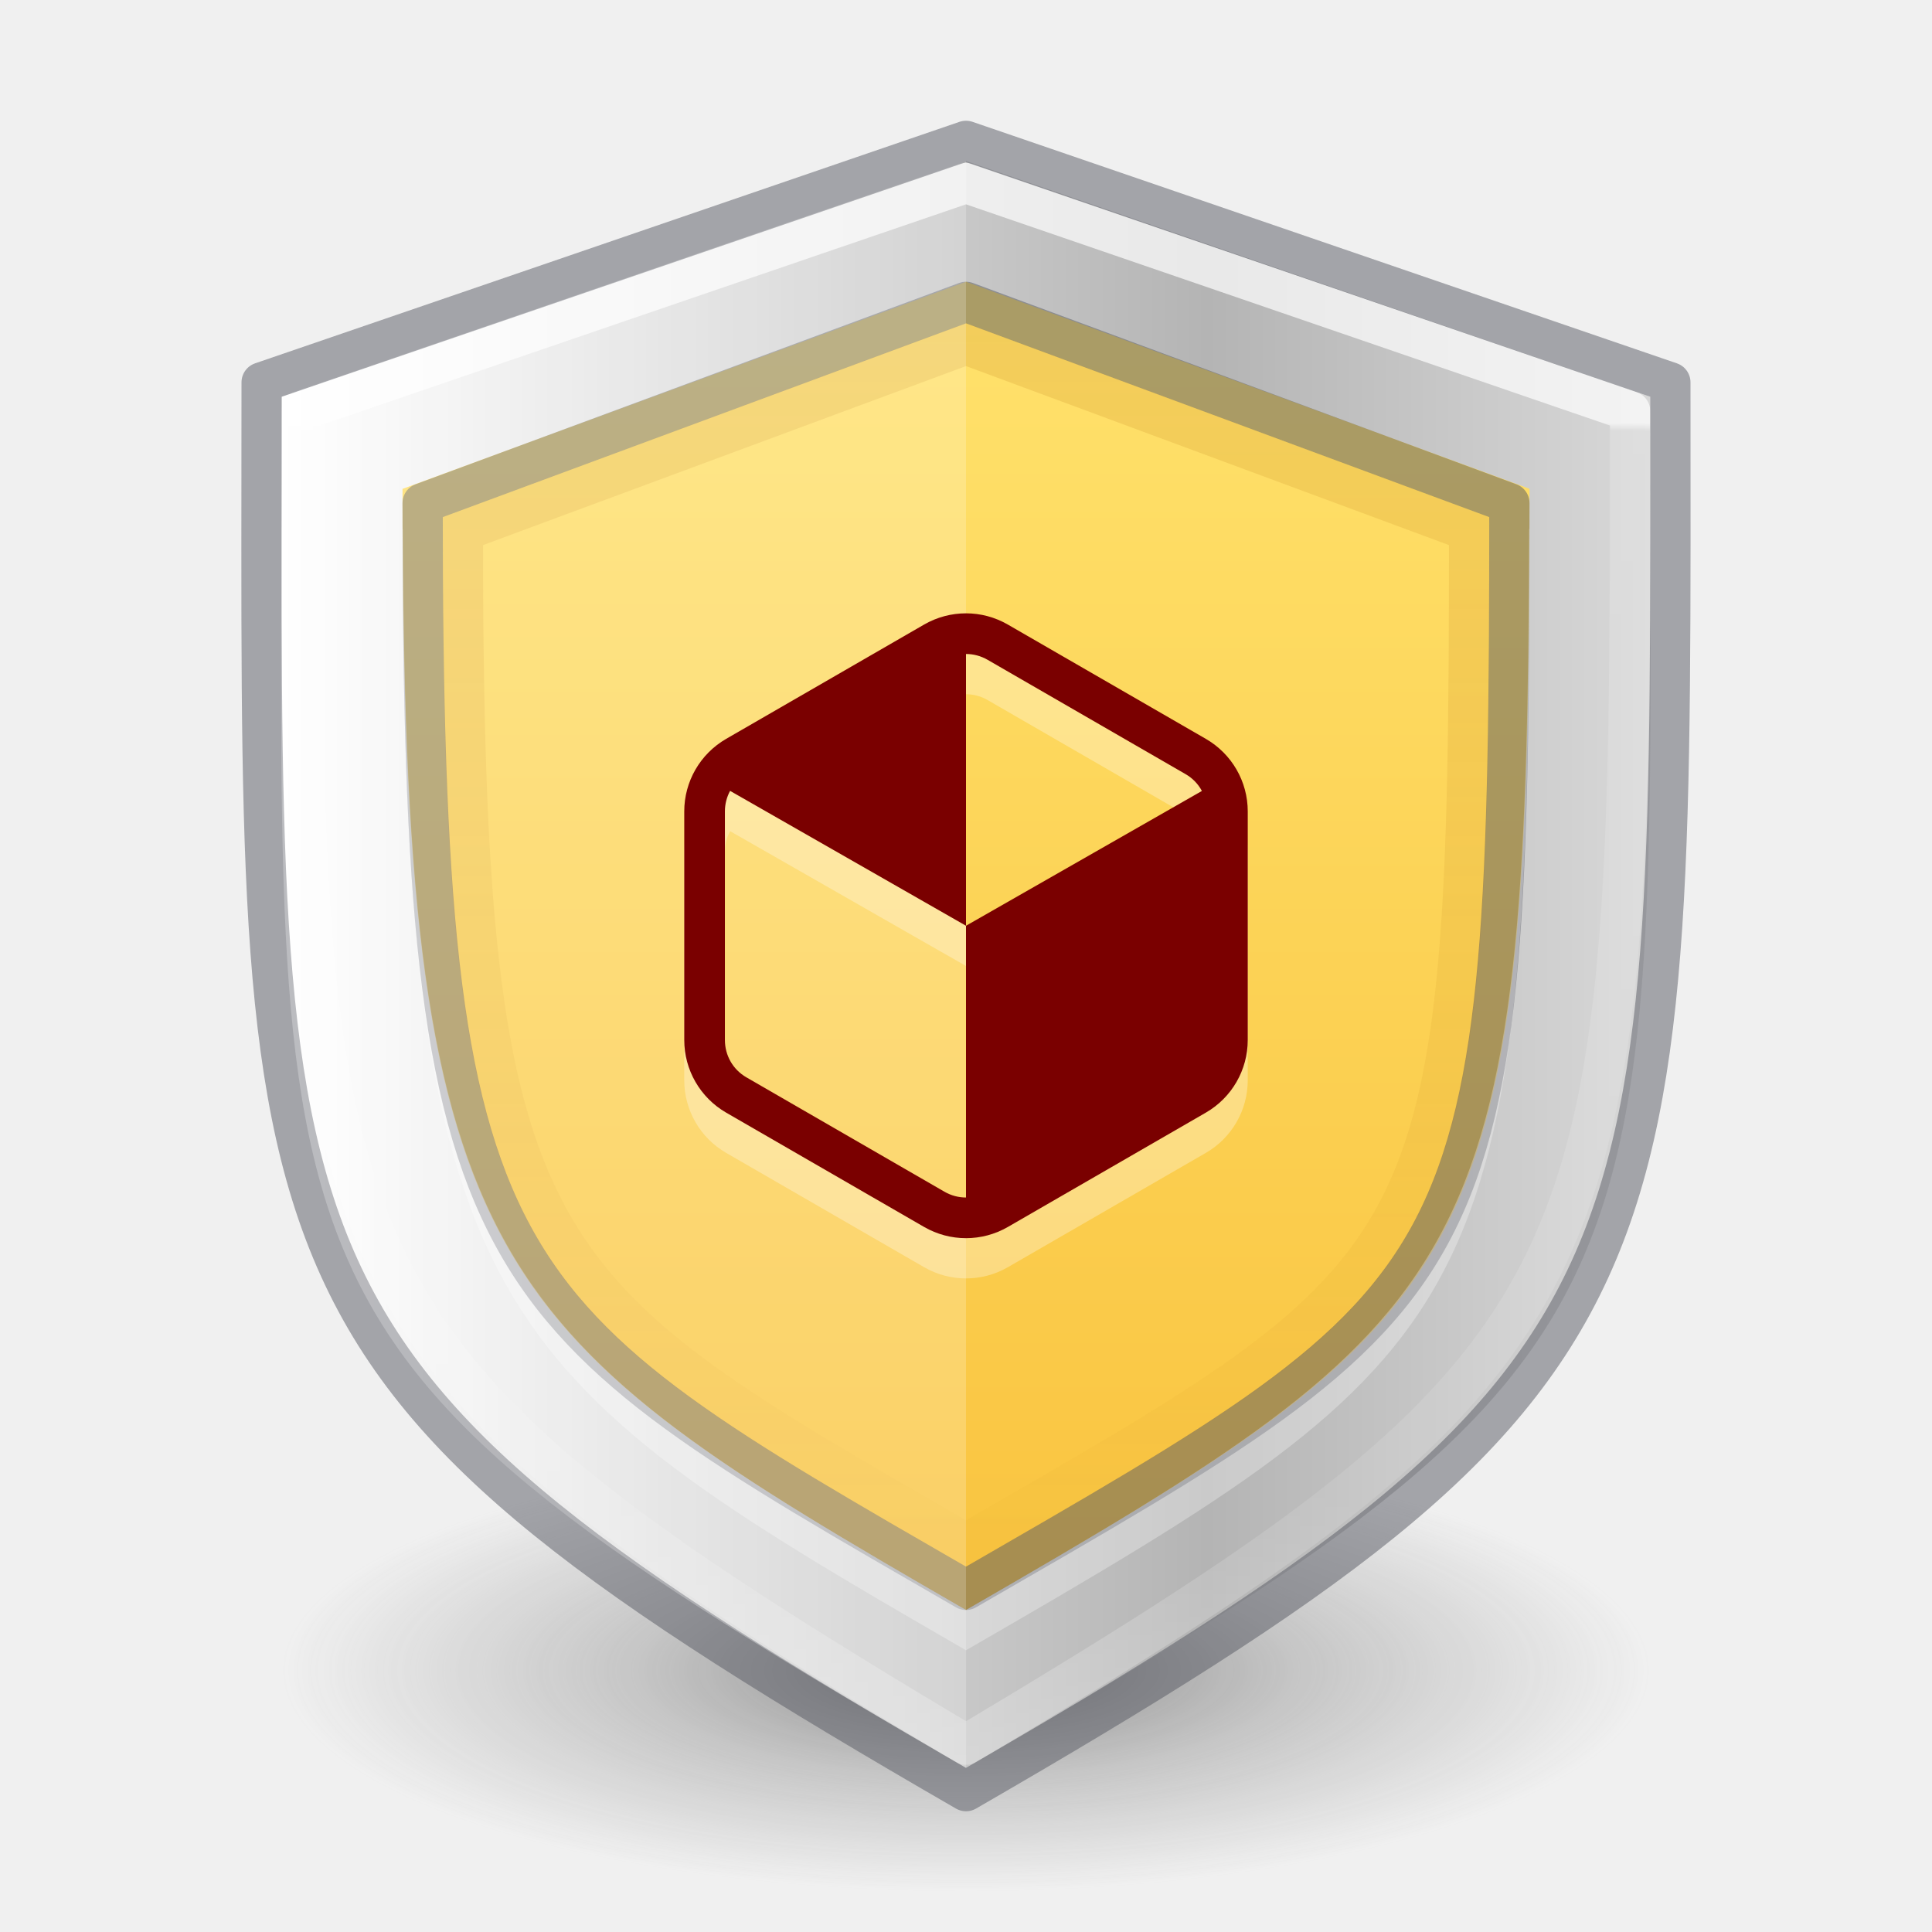
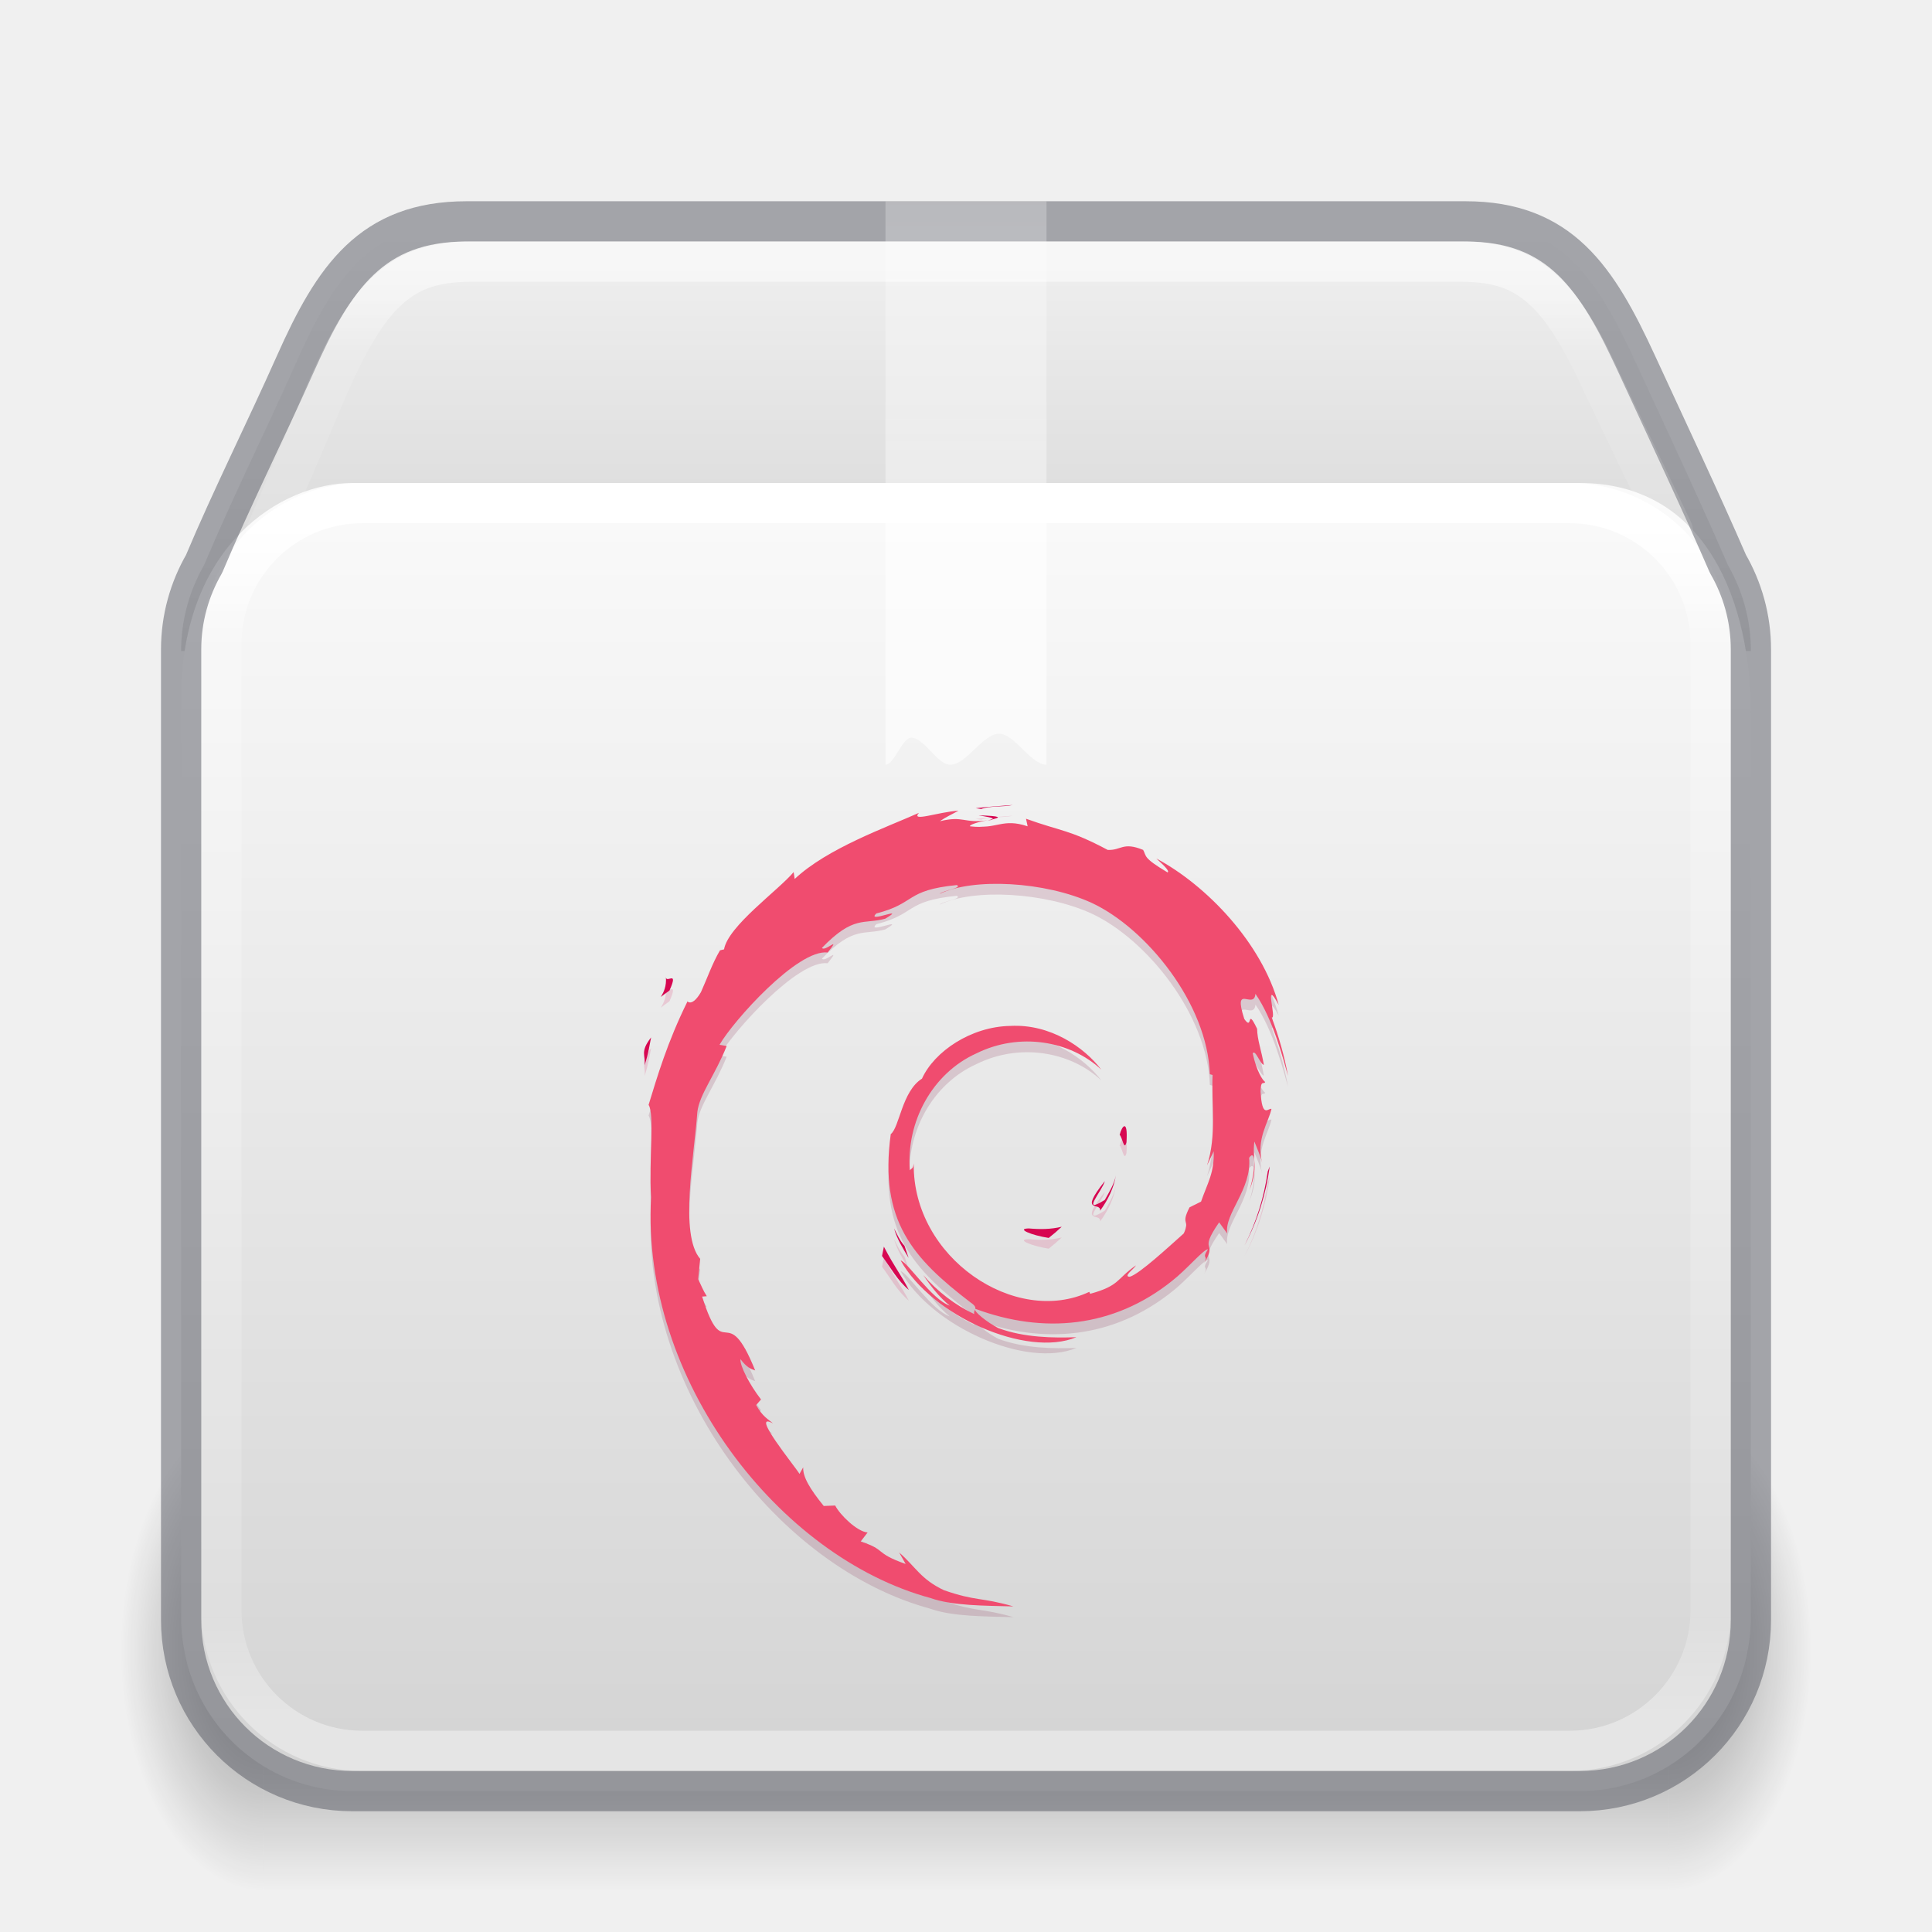
- <svg xmlns="http://www.w3.org/2000/svg" xmlns:xlink="http://www.w3.org/1999/xlink" version="1.1" width="48" height="48" id="svg4031">
-   <defs id="defs4033">
-     <linearGradient id="linearGradient3820-7-2-1">
-       <stop id="stop3822-2-6-3" style="stop-color:#3d3d3d;stop-opacity:1" offset="0" />
-       <stop id="stop3864-8-7-7" style="stop-color:#686868;stop-opacity:0.498" offset="0.5" />
-       <stop id="stop3824-1-2-5" style="stop-color:#686868;stop-opacity:0" offset="1" />
+ <svg xmlns="http://www.w3.org/2000/svg" xmlns:xlink="http://www.w3.org/1999/xlink" version="1.1" width="48" height="48" id="svg6649">
+   <defs id="defs6651">
+     <linearGradient xlink:href="#linearGradient121303" id="linearGradient121764" gradientUnits="userSpaceOnUse" gradientTransform="matrix(1.005918,0,0,0.85711,-0.1278229,8.106475)" x1="25.086" y1="-1.362" x2="25.086" y2="18.299" />
+     <linearGradient id="linearGradient121303">
+       <stop id="stop121295" style="stop-color:#ffffff;stop-opacity:1" offset="0" />
+       <stop id="stop121297" style="stop-color:#ffffff;stop-opacity:0.235" offset="0.114" />
+       <stop id="stop121299" style="stop-color:#ffffff;stop-opacity:0.157" offset="0.939" />
+       <stop id="stop121301" style="stop-color:#ffffff;stop-opacity:0.392" offset="1" />
    </linearGradient>
-     <radialGradient cx="99.157" cy="186.171" r="62.769" fx="99.157" fy="186.171" id="radialGradient3018" xlink:href="#linearGradient3820-7-2-1" gradientUnits="userSpaceOnUse" gradientTransform="matrix(0.2708338,0,0,0.08762273,-2.855072,25.18723)" />
-     <linearGradient id="linearGradient4320">
-       <stop id="stop4322" style="stop-color:#ffffff;stop-opacity:1" offset="0" />
-       <stop id="stop4324" style="stop-color:#ffffff;stop-opacity:0.235" offset="0.006" />
-       <stop id="stop4326" style="stop-color:#ffffff;stop-opacity:0.157" offset="0.796" />
-       <stop id="stop4328" style="stop-color:#ffffff;stop-opacity:0.392" offset="1" />
+     <linearGradient xlink:href="#linearGradient3924-2-2-5-8" id="linearGradient121760" gradientUnits="userSpaceOnUse" gradientTransform="matrix(1,0,0,0.8378381,-1.248146e-5,7.891885)" x1="24" y1="6.045" x2="24" y2="41.763" />
+     <linearGradient id="linearGradient3924-2-2-5-8">
+       <stop id="stop3926-9-4-9-6" style="stop-color:#ffffff;stop-opacity:1" offset="0" />
+       <stop id="stop3928-9-8-6-5" style="stop-color:#ffffff;stop-opacity:0.235" offset="0.093" />
+       <stop id="stop3930-3-5-1-7" style="stop-color:#ffffff;stop-opacity:0.157" offset="0.907" />
+       <stop id="stop3932-8-0-4-8" style="stop-color:#ffffff;stop-opacity:0.392" offset="1" />
    </linearGradient>
-     <linearGradient id="linearGradient2793-2-0-669-94-2">
-       <stop offset="0" style="stop-color:#b4b4b4;stop-opacity:1" id="stop4681-3-1" />
-       <stop offset="1" style="stop-color:#ffffff;stop-opacity:1" id="stop4683-67-4" />
+     <linearGradient xlink:href="#d" id="linearGradient121758" gradientUnits="userSpaceOnUse" gradientTransform="matrix(1.21229,0,0,1.114551,-4.499903,-2.761253)" x1="23.452" y1="30.555" x2="43.007" y2="45.934" />
+     <linearGradient id="d">
+       <stop offset="0" stop-color="#fff" stop-opacity="0" id="stop65" />
+       <stop offset="1" stop-color="#fff" stop-opacity="0" id="stop67" />
    </linearGradient>
-     <linearGradient y2="47.062" x2="118" y1="15.75" x1="118" gradientTransform="translate(-92,-7.75)" gradientUnits="userSpaceOnUse" id="linearGradient4292" xlink:href="#linearGradient5362" />
-     <linearGradient y2="51.276" x2="397.147" y1="51.276" x1="526.097" spreadMethod="reflect" gradientTransform="matrix(0.1783638,0,0,0.1558618,-63.83666,-3.991954)" gradientUnits="userSpaceOnUse" id="linearGradient4317" xlink:href="#linearGradient2793-2-0-669-94-2" />
-     <linearGradient y2="36.355" x2="80.342" y1="21.958" x1="80.342" gradientTransform="matrix(2.326875,0,0,2.326875,-147.9447,-40.59278)" gradientUnits="userSpaceOnUse" id="linearGradient4346" xlink:href="#linearGradient4320" />
-     <linearGradient y2="51.75" x2="128" y1="15.75" x1="128" gradientTransform="translate(-92,-7.75)" gradientUnits="userSpaceOnUse" id="linearGradient4387" xlink:href="#linearGradient5668" />
-     <linearGradient id="linearGradient5668">
-       <stop style="stop-color:#ad5f00;stop-opacity:1" offset="0" id="stop5670" />
-       <stop style="stop-color:#ad5f00;stop-opacity:0" offset="1" id="stop5672" />
+     <linearGradient xlink:href="#linearGradient855" id="linearGradient121756" gradientUnits="userSpaceOnUse" gradientTransform="matrix(1.219637,0,0,1.320371,40.78592,-13.33874)" x1="-5.887" y1="19.342" x2="-5.887" y2="43.376" />
+     <linearGradient xlink:href="#linearGradient855" id="linearGradient1703" gradientUnits="userSpaceOnUse" gradientTransform="matrix(1.219637,0,0,1.315416,40.80034,-12.98342)" x1="-5.887" y1="11.483" x2="-5.887" y2="22.149" />
+     <radialGradient cx="5" cy="41.5" fx="5" fy="41.5" gradientTransform="matrix(1.002887,0,0,1.6,-18.16714,-111.9829)" gradientUnits="userSpaceOnUse" xlink:href="#g" id="k-0-7-3-9-3" r="5" />
+     <linearGradient id="g">
+       <stop offset="0" id="stop13" />
+       <stop offset="1" stop-opacity="0" id="stop15" />
    </linearGradient>
-     <linearGradient id="linearGradient5362">
-       <stop style="stop-color:#ffe16b;stop-opacity:1" offset="0" id="stop5364" />
-       <stop style="stop-color:#f9c440;stop-opacity:1" offset="1" id="stop5366" />
+     <linearGradient xlink:href="#h" id="linearGradient121754" gradientUnits="userSpaceOnUse" gradientTransform="matrix(2.130433,0,0,1.45455,-87.71902,-13.32711)" x1="17.554" y1="46" x2="17.554" y2="35" />
+     <linearGradient id="h">
+       <stop offset="0" stop-opacity="0" id="stop54" />
+       <stop offset=".5" id="stop56" />
+       <stop offset="1" stop-opacity="0" id="stop58" />
    </linearGradient>
+     <radialGradient cx="5" cy="41.5" fx="5" fy="41.5" gradientTransform="matrix(1.002887,0,0,1.6,57.13905,-111.9829)" gradientUnits="userSpaceOnUse" xlink:href="#g" id="i-6-9-7-8-9" r="5" />
+     <linearGradient gradientUnits="userSpaceOnUse" xlink:href="#c-3" id="n" x1="26" x2="26" y1="22" y2="8" gradientTransform="translate(0,-3)" />
+     <linearGradient id="c-3">
+       <stop offset="0" stop-color="#fff" id="stop36-6" />
+       <stop offset="0.428" stop-color="#fff" id="stop38-7" />
+       <stop offset="0.501" stop-color="#fff" stop-opacity=".643" id="stop40-5" />
+       <stop offset="1" stop-color="#fff" stop-opacity=".391" id="stop42-3" />
+     </linearGradient>
+     <linearGradient id="linearGradient855">
+       <stop id="stop851" offset="0" style="stop-color:#fafafa;stop-opacity:1" />
+       <stop id="stop853" offset="1" style="stop-color:#d4d4d4;stop-opacity:1" />
+     </linearGradient>
+     <defs id="defs6651">
+       <linearGradient xlink:href="#linearGradient121303" id="linearGradient121764" gradientUnits="userSpaceOnUse" gradientTransform="matrix(1.005918,0,0,0.85711,-0.1278229,8.106475)" x1="25.086" y1="-1.362" x2="25.086" y2="18.299" />
+       <linearGradient id="linearGradient121303">
+         <stop id="stop121295" style="stop-color:#ffffff;stop-opacity:1" offset="0" />
+         <stop id="stop121297" style="stop-color:#ffffff;stop-opacity:0.235" offset="0.114" />
+         <stop id="stop121299" style="stop-color:#ffffff;stop-opacity:0.157" offset="0.939" />
+         <stop id="stop121301" style="stop-color:#ffffff;stop-opacity:0.392" offset="1" />
+       </linearGradient>
+       <linearGradient xlink:href="#linearGradient3924-2-2-5-8" id="linearGradient121760" gradientUnits="userSpaceOnUse" gradientTransform="matrix(1,0,0,0.8378381,-1.248146e-5,7.891885)" x1="24" y1="6.045" x2="24" y2="41.763" />
+       <linearGradient id="linearGradient3924-2-2-5-8">
+         <stop id="stop3926-9-4-9-6" style="stop-color:#ffffff;stop-opacity:1" offset="0" />
+         <stop id="stop3928-9-8-6-5" style="stop-color:#ffffff;stop-opacity:0.235" offset="0.093" />
+         <stop id="stop3930-3-5-1-7" style="stop-color:#ffffff;stop-opacity:0.157" offset="0.907" />
+         <stop id="stop3932-8-0-4-8" style="stop-color:#ffffff;stop-opacity:0.392" offset="1" />
+       </linearGradient>
+       <linearGradient xlink:href="#d" id="linearGradient121758" gradientUnits="userSpaceOnUse" gradientTransform="matrix(1.21229,0,0,1.114551,-4.499903,-2.761253)" x1="23.452" y1="30.555" x2="43.007" y2="45.934" />
+       <linearGradient id="d">
+         <stop offset="0" stop-color="#fff" stop-opacity="0" id="stop65" />
+         <stop offset="1" stop-color="#fff" stop-opacity="0" id="stop67" />
+       </linearGradient>
+       <linearGradient xlink:href="#linearGradient855" id="linearGradient121756" gradientUnits="userSpaceOnUse" gradientTransform="matrix(1.219637,0,0,1.320371,40.78592,-13.33874)" x1="-5.887" y1="19.342" x2="-5.887" y2="43.376" />
+       <linearGradient xlink:href="#linearGradient855" id="linearGradient1703" gradientUnits="userSpaceOnUse" gradientTransform="matrix(1.219637,0,0,1.315416,40.80034,-12.98342)" x1="-5.887" y1="11.483" x2="-5.887" y2="22.149" />
+       <radialGradient cx="5" cy="41.5" fx="5" fy="41.5" gradientTransform="matrix(1.002887,0,0,1.6,-18.16714,-111.9829)" gradientUnits="userSpaceOnUse" xlink:href="#g" id="k-0-7-3-9-3" r="5" />
+       <linearGradient id="g">
+         <stop offset="0" id="stop13" />
+         <stop offset="1" stop-opacity="0" id="stop15" />
+       </linearGradient>
+       <linearGradient xlink:href="#h" id="linearGradient121754" gradientUnits="userSpaceOnUse" gradientTransform="matrix(2.130433,0,0,1.45455,-87.71902,-13.32711)" x1="17.554" y1="46" x2="17.554" y2="35" />
+       <linearGradient id="h">
+         <stop offset="0" stop-opacity="0" id="stop54" />
+         <stop offset=".5" id="stop56" />
+         <stop offset="1" stop-opacity="0" id="stop58" />
+       </linearGradient>
+       <radialGradient cx="5" cy="41.5" fx="5" fy="41.5" gradientTransform="matrix(1.002887,0,0,1.6,57.13905,-111.9829)" gradientUnits="userSpaceOnUse" xlink:href="#g" id="i-6-9-7-8-9" r="5" />
+       <linearGradient gradientUnits="userSpaceOnUse" xlink:href="#c-3" id="n" x1="26" x2="26" y1="22" y2="8" gradientTransform="translate(0,-3)" />
+       <linearGradient id="c-3">
+         <stop offset="0" stop-color="#fff" id="stop36-6" />
+         <stop offset="0.428" stop-color="#fff" id="stop38-7" />
+         <stop offset="0.501" stop-color="#fff" stop-opacity=".643" id="stop40-5" />
+         <stop offset="1" stop-color="#fff" stop-opacity=".391" id="stop42-3" />
+       </linearGradient>
+       <linearGradient id="linearGradient855">
+         <stop id="stop851" offset="0" style="stop-color:#fafafa;stop-opacity:1" />
+         <stop id="stop853" offset="1" style="stop-color:#d4d4d4;stop-opacity:1" />
+       </linearGradient>
+     </defs>
+     <linearGradient xlink:href="#linearGradient121303" id="linearGradient121764" gradientUnits="userSpaceOnUse" gradientTransform="matrix(1.005918,0,0,0.85711,-0.1278229,8.106475)" x1="25.086" y1="-1.362" x2="25.086" y2="18.299" />
+     <linearGradient id="linearGradient121303">
+       <stop id="stop121295" style="stop-color:#ffffff;stop-opacity:1" offset="0" />
+       <stop id="stop121297" style="stop-color:#ffffff;stop-opacity:0.235" offset="0.114" />
+       <stop id="stop121299" style="stop-color:#ffffff;stop-opacity:0.157" offset="0.939" />
+       <stop id="stop121301" style="stop-color:#ffffff;stop-opacity:0.392" offset="1" />
+     </linearGradient>
+     <stop id="stop121295" style="stop-color:#ffffff;stop-opacity:1" offset="0" />
+     <stop id="stop121297" style="stop-color:#ffffff;stop-opacity:0.235" offset="0.114" />
+     <stop id="stop121299" style="stop-color:#ffffff;stop-opacity:0.157" offset="0.939" />
+     <stop id="stop121301" style="stop-color:#ffffff;stop-opacity:0.392" offset="1" />
+     <linearGradient xlink:href="#linearGradient3924-2-2-5-8" id="linearGradient121760" gradientUnits="userSpaceOnUse" gradientTransform="matrix(1,0,0,0.8378381,-1.248146e-5,7.891885)" x1="24" y1="6.045" x2="24" y2="41.763" />
+     <linearGradient id="linearGradient3924-2-2-5-8">
+       <stop id="stop3926-9-4-9-6" style="stop-color:#ffffff;stop-opacity:1" offset="0" />
+       <stop id="stop3928-9-8-6-5" style="stop-color:#ffffff;stop-opacity:0.235" offset="0.093" />
+       <stop id="stop3930-3-5-1-7" style="stop-color:#ffffff;stop-opacity:0.157" offset="0.907" />
+       <stop id="stop3932-8-0-4-8" style="stop-color:#ffffff;stop-opacity:0.392" offset="1" />
+     </linearGradient>
+     <stop id="stop3926-9-4-9-6" style="stop-color:#ffffff;stop-opacity:1" offset="0" />
+     <stop id="stop3928-9-8-6-5" style="stop-color:#ffffff;stop-opacity:0.235" offset="0.093" />
+     <stop id="stop3930-3-5-1-7" style="stop-color:#ffffff;stop-opacity:0.157" offset="0.907" />
+     <stop id="stop3932-8-0-4-8" style="stop-color:#ffffff;stop-opacity:0.392" offset="1" />
+     <linearGradient xlink:href="#d" id="linearGradient121758" gradientUnits="userSpaceOnUse" gradientTransform="matrix(1.21229,0,0,1.114551,-4.499903,-2.761253)" x1="23.452" y1="30.555" x2="43.007" y2="45.934" />
+     <linearGradient id="d">
+       <stop offset="0" stop-color="#fff" stop-opacity="0" id="stop65" />
+       <stop offset="1" stop-color="#fff" stop-opacity="0" id="stop67" />
+     </linearGradient>
+     <stop offset="0" stop-color="#fff" stop-opacity="0" id="stop65" />
+     <stop offset="1" stop-color="#fff" stop-opacity="0" id="stop67" />
+     <linearGradient xlink:href="#linearGradient855" id="linearGradient121756" gradientUnits="userSpaceOnUse" gradientTransform="matrix(1.219637,0,0,1.320371,40.78592,-13.33874)" x1="-5.887" y1="19.342" x2="-5.887" y2="43.376" />
+     <linearGradient xlink:href="#linearGradient855" id="linearGradient1703" gradientUnits="userSpaceOnUse" gradientTransform="matrix(1.219637,0,0,1.315416,40.80034,-12.98342)" x1="-5.887" y1="11.483" x2="-5.887" y2="22.149" />
+     <radialGradient cx="5" cy="41.5" fx="5" fy="41.5" gradientTransform="matrix(1.002887,0,0,1.6,-18.16714,-111.9829)" gradientUnits="userSpaceOnUse" xlink:href="#g" id="k-0-7-3-9-3" r="5" />
+     <linearGradient id="g">
+       <stop offset="0" id="stop13" />
+       <stop offset="1" stop-opacity="0" id="stop15" />
+     </linearGradient>
+     <stop offset="0" id="stop13" />
+     <stop offset="1" stop-opacity="0" id="stop15" />
+     <linearGradient xlink:href="#h" id="linearGradient121754" gradientUnits="userSpaceOnUse" gradientTransform="matrix(2.130433,0,0,1.45455,-87.71902,-13.32711)" x1="17.554" y1="46" x2="17.554" y2="35" />
+     <linearGradient id="h">
+       <stop offset="0" stop-opacity="0" id="stop54" />
+       <stop offset=".5" id="stop56" />
+       <stop offset="1" stop-opacity="0" id="stop58" />
+     </linearGradient>
+     <stop offset="0" stop-opacity="0" id="stop54" />
+     <stop offset=".5" id="stop56" />
+     <stop offset="1" stop-opacity="0" id="stop58" />
+     <radialGradient cx="5" cy="41.5" fx="5" fy="41.5" gradientTransform="matrix(1.002887,0,0,1.6,57.13905,-111.9829)" gradientUnits="userSpaceOnUse" xlink:href="#g" id="i-6-9-7-8-9" r="5" />
+     <linearGradient gradientUnits="userSpaceOnUse" xlink:href="#c-3" id="n" x1="26" x2="26" y1="22" y2="8" gradientTransform="translate(0,-3)" />
+     <linearGradient id="c-3">
+       <stop offset="0" stop-color="#fff" id="stop36-6" />
+       <stop offset="0.428" stop-color="#fff" id="stop38-7" />
+       <stop offset="0.501" stop-color="#fff" stop-opacity=".643" id="stop40-5" />
+       <stop offset="1" stop-color="#fff" stop-opacity=".391" id="stop42-3" />
+     </linearGradient>
+     <stop offset="0" stop-color="#fff" id="stop36-6" />
+     <stop offset="0.428" stop-color="#fff" id="stop38-7" />
+     <stop offset="0.501" stop-color="#fff" stop-opacity=".643" id="stop40-5" />
+     <stop offset="1" stop-color="#fff" stop-opacity=".391" id="stop42-3" />
+     <linearGradient id="linearGradient855">
+       <stop id="stop851" offset="0" style="stop-color:#fafafa;stop-opacity:1" />
+       <stop id="stop853" offset="1" style="stop-color:#d4d4d4;stop-opacity:1" />
+     </linearGradient>
+     <stop id="stop851" offset="0" style="stop-color:#fafafa;stop-opacity:1" />
+     <stop id="stop853" offset="1" style="stop-color:#d4d4d4;stop-opacity:1" />
  </defs>
-   <path d="m 41,41.5 a 17,5.5 0 1 1 -34,0 17,5.5 0 1 1 34,0 z" id="path3818-0-5" style="fill:url(#radialGradient3018);fill-opacity:1;stroke:none;opacity:0.6" />
-   <path id="path8175" d="M 7,9.855 24,4 41,9.859 c 0,22.5 1,23.671 -17,34.063 C 5.813,33.423 7,32.355 7,9.855 Z" style="color:#000000;clip-rule:nonzero;display:inline;overflow:visible;visibility:visible;opacity:1;isolation:auto;mix-blend-mode:normal;color-interpolation:sRGB;color-interpolation-filters:linearRGB;solid-color:#000000;solid-opacity:1;fill:url(#linearGradient4317);fill-opacity:1;fill-rule:nonzero;stroke:none;stroke-width:1;stroke-linecap:butt;stroke-linejoin:miter;stroke-miterlimit:4;stroke-dasharray:none;stroke-dashoffset:0;stroke-opacity:1;marker:none;color-rendering:auto;image-rendering:auto;shape-rendering:auto;text-rendering:auto;enable-background:accumulate;filter-blend-mode:normal;filter-gaussianBlur-deviation:0" />
-   <path style="color:#000000;clip-rule:nonzero;display:inline;overflow:visible;visibility:visible;opacity:1;isolation:auto;mix-blend-mode:normal;color-interpolation:sRGB;color-interpolation-filters:linearRGB;solid-color:#000000;solid-opacity:1;fill:url(#linearGradient4292);fill-opacity:1.0;fill-rule:nonzero;stroke:none;stroke-width:1;stroke-linecap:butt;stroke-linejoin:miter;stroke-miterlimit:4;stroke-dasharray:none;stroke-dashoffset:0;stroke-opacity:1;marker:none;color-rendering:auto;image-rendering:auto;shape-rendering:auto;text-rendering:auto;enable-background:accumulate" d="M 10,12.146 24,7 38,12.144 C 38,31.644 36.99,32.5 24,40 12,33.072 10,31.646 10,12.146 Z" id="path8206" />
-   <path id="path8211" d="M 7.5,10.195 24,4.548 40.5,10.215 C 40.5,31.912 40.5,33.5 24,43.346 7.5,33.5 7.5,31.895 7.5,10.195 Z" style="color:#000000;clip-rule:nonzero;display:inline;overflow:visible;visibility:visible;opacity:0.7;isolation:auto;mix-blend-mode:normal;color-interpolation:sRGB;color-interpolation-filters:linearRGB;solid-color:#000000;solid-opacity:1;fill:none;fill-opacity:1;fill-rule:nonzero;stroke:url(#linearGradient4346);stroke-width:1;stroke-linecap:round;stroke-linejoin:round;stroke-miterlimit:4;stroke-dasharray:none;stroke-dashoffset:0;stroke-opacity:1;marker:none;color-rendering:auto;image-rendering:auto;shape-rendering:auto;text-rendering:auto;enable-background:accumulate" />
-   <path style="opacity:0.5;fill:none;fill-opacity:1;stroke:#555761;stroke-width:1;stroke-linecap:round;stroke-linejoin:round;stroke-opacity:1" d="m 6.5,9.5 17.5,-6 17.5,6 C 41.5,32 42,34.108 24,44.5 5.813,34 6.5,32 6.5,9.5 Z" id="path8117" />
-   <path id="path8128" d="m 10.5,12.5 13.5,-5 13.5,5 C 37.5,32 36.99,32 24,39.5 12,32.572 10.5,32 10.5,12.5 Z" style="opacity:0.5;fill:none;fill-opacity:1;stroke:#555761;stroke-width:1;stroke-linecap:round;stroke-linejoin:round;stroke-opacity:1;color:#000000;clip-rule:nonzero;display:inline;overflow:visible;visibility:visible;isolation:auto;mix-blend-mode:normal;color-interpolation:sRGB;color-interpolation-filters:linearRGB;solid-color:#000000;solid-opacity:1;fill-rule:nonzero;stroke-miterlimit:4;stroke-dasharray:none;stroke-dashoffset:0;filter-blend-mode:normal;filter-gaussianBlur-deviation:0;color-rendering:auto;image-rendering:auto;shape-rendering:auto;text-rendering:auto;enable-background:accumulate" />
-   <path style="color:#000000;clip-rule:nonzero;display:inline;overflow:visible;visibility:visible;opacity:0.15;isolation:auto;mix-blend-mode:normal;color-interpolation:sRGB;color-interpolation-filters:linearRGB;solid-color:#000000;solid-opacity:1;fill:none;fill-opacity:0;fill-rule:nonzero;stroke:url(#linearGradient4387);stroke-width:1;stroke-linecap:round;stroke-linejoin:miter;stroke-miterlimit:4;stroke-dasharray:none;stroke-dashoffset:0;stroke-opacity:1;color-rendering:auto;image-rendering:auto;shape-rendering:auto;text-rendering:auto;enable-background:accumulate;marker:none;filter-blend-mode:normal;filter-gaussianBlur-deviation:0" d="M 11.5,13.195 24,8.562 36.5,13.195 C 36.5,31.5 36,31.419 24,38.348 13,31.997 11.5,31.5 11.5,13.195 Z" id="path4362" />
-   <path style="color:#000000;clip-rule:nonzero;display:inline;overflow:visible;visibility:visible;opacity:0.2;isolation:auto;mix-blend-mode:normal;color-interpolation:sRGB;color-interpolation-filters:linearRGB;solid-color:#000000;solid-opacity:1;fill:#ffffff;fill-opacity:1;fill-rule:nonzero;stroke:none;stroke-width:1;stroke-linecap:butt;stroke-linejoin:miter;stroke-miterlimit:4;stroke-dasharray:none;stroke-dashoffset:0;stroke-opacity:1;marker:none;color-rendering:auto;image-rendering:auto;shape-rendering:auto;text-rendering:auto;enable-background:accumulate" d="M 7,9.855 24,4 c 0,16 0,20 0,39.923 C 5.813,33.423 7,32.355 7,9.855 Z" id="path4391" />
-   <path style="color:#000000;clip-rule:nonzero;display:inline;overflow:visible;visibility:visible;opacity:0.3;isolation:auto;mix-blend-mode:normal;color-interpolation:sRGB;color-interpolation-filters:linearRGB;solid-color:#000000;solid-opacity:1;fill:#ffffff;fill-opacity:1;fill-rule:nonzero;stroke:none;stroke-width:1;stroke-linecap:butt;stroke-linejoin:miter;stroke-miterlimit:4;stroke-dasharray:none;stroke-dashoffset:0;stroke-opacity:1;marker:none;color-rendering:auto;image-rendering:auto;shape-rendering:auto;text-rendering:auto;enable-background:accumulate" d="M 37.99 13.141 C 37.948 31.573 36.741 32.644 24 40 C 12.217 33.197 10.081 31.658 10.008 13.145 L 10 13.146 C 10 32.646 12 34.072 24 41 C 36.99 33.5 38 32.645 38 13.145 L 37.99 13.141 z " id="path4169" />
-   <path id="path9124-3" style="font-variation-settings:normal;mix-blend-mode:normal;vector-effect:none;fill:#ffffff;fill-opacity:1;stroke:none;stroke-width:1;stroke-linecap:butt;stroke-linejoin:round;stroke-miterlimit:4;stroke-dasharray:none;stroke-dashoffset:0;stroke-opacity:0.498;-inkscape-stroke:none;marker:none;marker-start:none;marker-mid:none;marker-end:none;paint-order:normal;stop-color:#000000;opacity:0.3;stop-opacity:1" d="m 24,16.238 c -0.359,0 -0.718,0.093 -1.041,0.279 l -4.918,2.84 C 17.396,19.73 17,20.415 17,21.16 v 5.678 c 0,0.745 0.396,1.432 1.041,1.805 l 4.918,2.84 c 0.645,0.372 1.437,0.372 2.082,0 l 4.918,-2.84 C 30.604,28.27 31,27.583 31,26.838 v -5.678 c 0,-0.745 -0.396,-1.43 -1.041,-1.803 L 25.041,16.517 C 24.718,16.331 24.359,16.238 24,16.238 Z m 0,1.01 c 0.185,0 0.369,0.048 0.537,0.145 l 4.918,2.84 c 0.177,0.102 0.314,0.247 0.406,0.418 L 24,24 v 6.752 c -0.185,0 -0.369,-0.048 -0.537,-0.145 L 18.545,27.767 C 18.211,27.574 18.01,27.225 18.01,26.838 v -5.678 c 0,-0.183 0.046,-0.357 0.129,-0.51 L 24,24 Z" />
-   <path id="path9124" style="mix-blend-mode:normal;fill:#7a0000;fill-opacity:1;stroke:none;stroke-width:1;stroke-linecap:butt;stroke-linejoin:round;stroke-opacity:0.498;font-variation-settings:normal;opacity:1;vector-effect:none;stroke-miterlimit:4;stroke-dasharray:none;stroke-dashoffset:0;-inkscape-stroke:none;marker:none;marker-start:none;marker-mid:none;marker-end:none;paint-order:normal;stop-color:#000000;stop-opacity:1" d="m 24,15.238 c -0.359,0 -0.718,0.093 -1.041,0.279 l -4.918,2.84 C 17.396,18.73 17,19.415 17,20.16 v 5.678 c 0,0.745 0.396,1.432 1.041,1.805 l 4.918,2.84 c 0.645,0.372 1.437,0.372 2.082,0 l 4.918,-2.84 C 30.604,27.27 31,26.583 31,25.838 v -5.678 c 0,-0.745 -0.396,-1.43 -1.041,-1.803 L 25.041,15.518 C 24.718,15.331 24.359,15.238 24,15.238 Z m 0,1.01 c 0.185,0 0.369,0.048 0.537,0.145 l 4.918,2.84 c 0.177,0.102 0.314,0.247 0.406,0.418 L 24,23 v 6.752 c -0.185,0 -0.369,-0.048 -0.537,-0.145 l -4.918,-2.84 c -0.334,-0.193 -0.535,-0.542 -0.535,-0.93 v -5.678 c 0,-0.183 0.046,-0.357 0.129,-0.51 L 24,23 Z" />
+   <g id="g1210" transform="matrix(0.7118644,0,0,0.75,50.80456,6.812833)" style="stroke-width:1.369">
+     <rect fill="url(#i)" height="16" opacity="0.4" transform="scale(-1)" width="5" x="62.154" y="-53.583" id="rect77-9-90-2-7-8" style="fill:url(#i-6-9-7-8-9);stroke-width:1.369" />
+     <rect fill="url(#j)" height="16" opacity="0.4" width="49" x="-62.154" y="37.583" id="rect79-7-2-0-1-4" style="fill:url(#linearGradient121754);stroke-width:1.369" />
+     <rect fill="url(#k)" height="16" opacity="0.4" transform="scale(1,-1)" width="5" x="-13.154" y="-53.583" id="rect81-3-8-6-7-8" style="fill:url(#k-0-7-3-9-3);stroke-width:1.369" />
+   </g>
+   <path id="rect5505-21-1-5-0-6-5-1-2-5-10" style="color:#000000;font-variation-settings:normal;display:inline;overflow:visible;visibility:visible;vector-effect:none;fill:url(#linearGradient1703);fill-opacity:1.0;fill-rule:nonzero;stroke:none;stroke-width:1;stroke-linecap:butt;stroke-linejoin:miter;stroke-miterlimit:4;stroke-dasharray:none;stroke-dashoffset:0;stroke-opacity:0.3;-inkscape-stroke:none;marker:none;enable-background:accumulate;stop-color:#000000" d="M 11.591,5.5 C 9.234,5.5 8.294,6.897 7.336,9.058 6.603,10.71 5.749,12.42 5.071,14.039 4.71,14.667 4.5,15.395 4.5,16.174 h 39 c 0,-0.78 -0.21,-1.507 -0.571,-2.135 C 42.233,12.428 41.418,10.701 40.664,9.058 39.677,6.91 38.766,5.5 36.409,5.5 Z" />
+   <path id="rect5505-21-1-5-0-6-5-1-2-3" style="color:#000000;font-variation-settings:normal;display:inline;overflow:visible;visibility:visible;vector-effect:none;fill:url(#linearGradient121756);fill-opacity:1.0;fill-rule:nonzero;stroke:none;stroke-width:1;stroke-linecap:butt;stroke-linejoin:miter;stroke-miterlimit:4;stroke-dasharray:none;stroke-dashoffset:0;stroke-opacity:0.3;-inkscape-stroke:none;marker:none;enable-background:accumulate;stop-color:#000000" d="M 8.755,12 C 6.982,12 4.5,13.556 4.5,17.357 v 22.857 c 0,0.18 0.015,0.356 0.036,0.53 0.005,0.04 0.012,0.08 0.018,0.12 0.021,0.14 0.049,0.279 0.083,0.414 0.009,0.035 0.017,0.07 0.026,0.105 0.097,0.344 0.234,0.671 0.407,0.974 5.1e-4,9.29e-4 7.09e-4,0.002 0.001,0.003 0.734,1.28 2.103,2.14 3.683,2.14 h 30.491 c 1.579,0 2.948,-0.86 3.683,-2.14 3.96e-4,-9.29e-4 7.09e-4,-0.002 0.001,-0.003 0.173,-0.303 0.31,-0.63 0.407,-0.974 0.01,-0.035 0.018,-0.07 0.026,-0.105 0.035,-0.135 0.062,-0.274 0.083,-0.414 0.006,-0.04 0.013,-0.08 0.018,-0.12 0.021,-0.174 0.036,-0.35 0.036,-0.53 V 17.714 c 0,-2.675 -1.064,-5.714 -4.255,-5.714 z" />
+   <path d="m 10.645,11.297 h 26.144 c 1.527,0 2.471,0.528 3.111,1.98 l 2.202,6.091 v 21.959 c 0,1.385 -0.774,2.084 -2.3,2.084 H 7.908 c -1.526,0 -2.149,-0.768 -2.149,-2.153 V 19.366 l 2.131,-6.222 c 0.425,-1.124 1.229,-1.849 2.755,-1.849 z" display="block" fill="none" opacity="0.505" overflow="visible" stroke="url(#m)" stroke-width="0.742" style="stroke:url(#linearGradient121758);marker:none" id="path85-1-8-5-7-0" />
+   <rect style="opacity:1;fill:none;stroke:url(#linearGradient121760);stroke-width:1;stroke-linecap:round;stroke-linejoin:round;stroke-miterlimit:4;stroke-dasharray:none;stroke-dashoffset:0;stroke-opacity:1" id="rect6741-5-0-2-3-4-2-4" y="12.5" x="5.5" ry="3.5" height="31" width="37" rx="3.5" />
+   <path id="rect5505-21-1-5-0-6-5-1-2-5-1-4" style="color:#000000;font-variation-settings:normal;display:inline;overflow:visible;visibility:visible;vector-effect:none;fill:none;fill-opacity:1;fill-rule:nonzero;stroke:#555761;stroke-width:1;stroke-linecap:round;stroke-linejoin:round;stroke-miterlimit:4;stroke-dasharray:none;stroke-dashoffset:0;stroke-opacity:1;-inkscape-stroke:none;marker:none;enable-background:accumulate;stop-color:#000000;opacity:0.5;stop-opacity:1" d="m 11.591,5.5 c -2.357,0 -3.297,1.392 -4.255,3.545 C 6.603,10.692 5.749,12.396 5.071,14.009 4.71,14.635 4.5,15.36 4.5,16.136 v 24.109 c 0,2.357 1.898,4.255 4.255,4.255 h 30.491 c 2.357,0 4.255,-1.898 4.255,-4.255 V 16.136 c 0,-0.777 -0.21,-1.502 -0.571,-2.127 C 42.233,12.404 41.418,10.683 40.664,9.045 39.677,6.905 38.766,5.5 36.409,5.5 Z" />
+   <path id="rect5505-21-1-5-0-6-5-1-2-5-1-7-7" style="color:#000000;font-variation-settings:normal;display:inline;overflow:visible;visibility:visible;opacity:0.5;vector-effect:none;fill:none;fill-opacity:1;fill-rule:nonzero;stroke:url(#linearGradient121764);stroke-width:1;stroke-linecap:round;stroke-linejoin:round;stroke-miterlimit:4;stroke-dasharray:none;stroke-dashoffset:0;stroke-opacity:1;-inkscape-stroke:none;marker:none;enable-background:accumulate;stop-color:#000000" d="M 41.559,13.18 39.846,9.601 C 39.368,8.56 38.923,7.759 38.405,7.261 37.887,6.763 37.313,6.5 36.29,6.5 H 11.711 c -1.025,0 -1.609,0.263 -2.129,0.758 C 9.063,7.754 8.621,8.549 8.159,9.591 v 0.001 L 6.598,13.257" />
+   <path d="m 22,5 h 4 V 19 C 25.606,19 25.213,18.229 24.819,18.229 24.416,18.229 24.013,19 23.609,19 23.285,19 22.96,18.325 22.636,18.325 22.424,18.325 22.212,19 22,19 Z" fill="url(#n)" opacity="0.3" overflow="visible" style="fill:url(#n);marker:none;opacity:0.6" id="path87" />
+   <g transform="matrix(0.220842,0,0,0.2208028,25.84346,31.02947)" id="g2230" style="opacity:0.15;stroke-width:3.34">
+     <path d="m -1.274,-1.099 c -1.494,0.02 0.281,0.768 2.232,1.069 0.541,-0.422 1.027,-0.846 1.463,-1.26 -1.213,0.297 -2.449,0.304 -3.695,0.191" id="path2206" style="fill:#d70751;stroke-width:3.34" />
+     <path d="m 6.743,-3.098 c 0.893,-1.229 1.541,-2.573 1.77,-3.963 -0.201,0.99 -0.736,1.845 -1.244,2.749 -2.793,1.759 -0.264,-1.044 -0.002,-2.111 -3.002,3.783 -0.414,2.268 -0.524,3.325" id="path2208" style="fill:#d70751;stroke-width:3.34" />
+     <path d="m 9.706,-10.802 c 0.182,-2.691 -0.529,-1.839 -0.768,-0.814 0.278,0.146 0.499,1.898 0.768,0.814" id="path2210" style="fill:#d70751;stroke-width:3.34" />
+     <path d="m -6.942,-47.581 c 0.798,0.142 1.724,0.252 1.591,0.443 0.876,-0.193 1.073,-0.367 -1.591,-0.443" id="path2212" style="fill:#d70751;stroke-width:3.34" />
+     <path d="m -5.35,-47.138 -0.561,0.117 0.523,-0.048 0.038,-0.069" id="path2214" style="fill:#d70751;stroke-width:3.34" />
+     <path d="m 19.519,-9.782 c 0.09,2.416 -0.705,3.59 -1.424,5.666 l -1.293,0.643 c -1.057,2.054 0.105,1.304 -0.652,2.937 -1.652,1.467 -5.006,4.589 -6.08,4.875 -0.785,-0.017 0.531,-0.926 0.703,-1.281 -2.209,1.516 -1.773,2.276 -5.152,3.199 l -0.098,-0.221 c -8.33,3.92 -19.902,-3.847 -19.75,-14.443 -0.088,0.672 -0.253,0.504 -0.437,0.774 -0.43,-5.451 2.518,-10.926 7.49,-13.165 4.863,-2.406 10.564,-1.42 14.045,1.829 -1.912,-2.506 -5.721,-5.163 -10.232,-4.917 -4.421,0.072 -8.558,2.881 -9.938,5.932 -2.264,1.425 -2.528,5.496 -3.514,6.242 -1.329,9.76 2.497,13.975 8.97,18.936 1.016,0.686 0.286,0.791 0.422,1.313 -2.15,-1.006 -4.118,-2.526 -5.738,-4.387 0.86,1.257 1.787,2.479 2.986,3.439 -2.029,-0.685 -4.738,-4.913 -5.527,-5.085 3.495,6.258 14.178,10.975 19.775,8.634 -2.59,0.096 -5.879,0.053 -8.787,-1.022 -1.225,-0.629 -2.884,-1.93 -2.587,-2.173 7.636,2.851 15.522,2.158 22.128,-3.137 1.682,-1.31 3.518,-3.537 4.049,-3.567 -0.799,1.202 0.137,0.578 -0.477,1.639 1.672,-2.701 -0.729,-1.1 1.73,-4.664 l 0.908,1.25 c -0.34,-2.244 2.785,-4.966 2.467,-8.512 0.717,-1.084 0.799,1.168 0.039,3.662 1.055,-2.767 0.279,-3.212 0.549,-5.496 0.291,0.768 0.678,1.583 0.875,2.394 -0.688,-2.675 0.703,-4.503 1.049,-6.058 -0.342,-0.15 -1.061,1.182 -1.227,-1.976 0.025,-1.372 0.383,-0.719 0.52,-1.057 -0.268,-0.155 -0.975,-1.207 -1.404,-3.224 0.309,-0.475 0.832,1.229 1.256,1.298 -0.273,-1.603 -0.742,-2.826 -0.762,-4.057 -1.24,-2.59 -0.439,0.346 -1.443,-1.112 -1.32,-4.114 1.094,-0.955 1.258,-2.823 1.998,2.895 3.137,7.385 3.662,9.244 -0.4,-2.267 -1.045,-4.464 -1.834,-6.589 0.609,0.257 -0.979,-4.663 0.791,-1.405 -1.889,-6.945 -8.078,-13.435 -13.773,-16.479 0.695,0.637 1.574,1.437 1.26,1.563 -2.834,-1.685 -2.336,-1.818 -2.742,-2.53 -2.305,-0.939 -2.459,0.077 -3.984,0.002 -4.35,-2.308 -5.188,-2.063 -9.191,-3.507 l 0.182,0.852 c -2.881,-0.96 -3.357,0.362 -6.47,0.002 -0.189,-0.147 0.998,-0.536 1.976,-0.677 -2.786,0.368 -2.656,-0.55 -5.382,0.101 0.671,-0.471 1.383,-0.784 2.099,-1.184 -2.271,0.138 -5.424,1.322 -4.451,0.244 -3.705,1.654 -10.286,3.975 -13.979,7.438 l -0.116,-0.776 c -1.692,2.031 -7.379,6.066 -7.832,8.699 l -0.453,0.105 c -0.879,1.491 -1.45,3.18 -2.148,4.713 -1.151,1.963 -1.688,0.756 -1.524,1.064 -2.265,4.592 -3.392,8.45 -4.363,11.616 0.692,1.035 0.017,6.232 0.278,10.391 -1.136,20.544 14.418,40.489 31.42,45.093 2.492,0.893 6.197,0.861 9.349,0.949 -3.718,-1.064 -4.198,-0.563 -7.822,-1.826 -2.613,-1.232 -3.185,-2.637 -5.037,-4.244 l 0.733,1.295 c -3.63,-1.285 -2.111,-1.59 -5.065,-2.525 l 0.783,-1.021 c -1.177,-0.09 -3.117,-1.982 -3.647,-3.033 l -1.288,0.051 c -1.546,-1.906 -2.371,-3.283 -2.31,-4.35 l -0.416,0.742 c -0.471,-0.809 -5.691,-7.158 -2.983,-5.68 -0.503,-0.458 -1.172,-0.747 -1.897,-2.066 l 0.551,-0.629 c -1.301,-1.677 -2.398,-3.826 -2.314,-4.542 0.695,0.938 1.177,1.114 1.655,1.275 -3.291,-8.164 -3.476,-0.449 -5.967,-8.31 l 0.526,-0.042 c -0.403,-0.611 -0.65,-1.27 -0.974,-1.919 l 0.23,-2.285 c -2.368,-2.736 -0.662,-11.645 -0.319,-16.53 0.235,-1.986 1.977,-4.101 3.3,-7.418 l -0.806,-0.138 c 1.542,-2.688 8.802,-10.799 12.166,-10.383 1.629,-2.046 -0.324,-0.008 -0.643,-0.522 3.579,-3.703 4.704,-2.616 7.119,-3.283 2.603,-1.545 -2.235,0.604 -1.001,-0.589 4.503,-1.149 3.19,-2.614 9.063,-3.197 0.62,0.352 -1.437,0.544 -1.953,1.001 3.75,-1.836 11.869,-1.417 17.145,1.018 6.117,2.861 12.994,11.314 13.266,19.267 l 0.309,0.083 c -0.156,3.162 0.484,6.819 -0.627,10.177 l 0.751,-1.591" id="path2216" style="fill:#740030;fill-opacity:1;stroke-width:3.34" />
+     <path d="m -17.585,0.951 -0.211,1.047 c 0.983,1.335 1.763,2.781 3.016,3.821 -0.902,-1.759 -1.571,-2.486 -2.805,-4.868" id="path2218" style="fill:#d70751;stroke-width:3.34" />
+     <path d="m -15.264,0.861 c -0.52,-0.576 -0.826,-1.268 -1.172,-1.956 0.33,1.211 1.006,2.252 1.633,3.312 l -0.461,-1.356" id="path2220" style="fill:#d70751;stroke-width:3.34" />
+     <path d="m 25.82,-8.069 -0.219,0.552 c -0.402,2.858 -1.273,5.686 -2.605,8.309 1.472,-2.767 2.421,-5.794 2.824,-8.861" id="path2222" style="fill:#d70751;stroke-width:3.34" />
+     <path d="m -6.645,-48.298 c 1.009,-0.369 2.482,-0.203 3.556,-0.446 -1.398,0.117 -2.789,0.187 -4.162,0.362 l 0.606,0.084" id="path2224" style="fill:#d70751;stroke-width:3.34" />
+     <path d="m -42.116,-29.436 c 0.233,2.154 -1.62,2.991 0.41,1.569 1.09,-2.454 -0.424,-0.677 -0.41,-1.569" id="path2226" style="fill:#d70751;stroke-width:3.34" />
+     <path d="m -44.504,-19.462 c 0.469,-1.437 0.553,-2.299 0.732,-3.132 -1.293,1.654 -0.596,2.007 -0.732,3.132" id="path2228" style="fill:#d70751;stroke-width:3.34" />
+   </g>
+   <g transform="matrix(0.220842,0,0,0.2208028,25.84346,30.7628)" id="g3141" style="stroke-width:3.34">
+     <path d="m -1.274,-1.099 c -1.494,0.02 0.281,0.768 2.232,1.069 0.541,-0.422 1.027,-0.846 1.463,-1.26 -1.213,0.297 -2.449,0.304 -3.695,0.191" id="path3022" style="fill:#d70751;stroke-width:3.34" />
+     <path d="m 6.743,-3.098 c 0.893,-1.229 1.541,-2.573 1.77,-3.963 -0.201,0.99 -0.736,1.845 -1.244,2.749 -2.793,1.759 -0.264,-1.044 -0.002,-2.111 -3.002,3.783 -0.414,2.268 -0.524,3.325" id="path3024" style="fill:#d70751;stroke-width:3.34" />
+     <path d="m 9.706,-10.802 c 0.182,-2.691 -0.529,-1.839 -0.768,-0.814 0.278,0.146 0.499,1.898 0.768,0.814" id="path3026" style="fill:#d70751;stroke-width:3.34" />
+     <path d="m -6.942,-47.581 c 0.798,0.142 1.724,0.252 1.591,0.443 0.876,-0.193 1.073,-0.367 -1.591,-0.443" id="path3028" style="fill:#d70751;stroke-width:3.34" />
+     <path d="m -5.35,-47.138 -0.561,0.117 0.523,-0.048 0.038,-0.069" id="path3030" style="fill:#d70751;stroke-width:3.34" />
+     <path d="m 19.519,-9.782 c 0.09,2.416 -0.705,3.59 -1.424,5.666 l -1.293,0.643 c -1.057,2.054 0.105,1.304 -0.652,2.937 -1.652,1.467 -5.006,4.589 -6.08,4.875 -0.785,-0.017 0.531,-0.926 0.703,-1.281 -2.209,1.516 -1.773,2.276 -5.152,3.199 l -0.098,-0.221 c -8.33,3.92 -19.902,-3.847 -19.75,-14.443 -0.088,0.672 -0.253,0.504 -0.437,0.774 -0.43,-5.451 2.518,-10.926 7.49,-13.165 4.863,-2.406 10.564,-1.42 14.045,1.829 -1.912,-2.506 -5.721,-5.163 -10.232,-4.917 -4.421,0.072 -8.558,2.881 -9.938,5.932 -2.264,1.425 -2.528,5.496 -3.514,6.242 -1.329,9.76 2.497,13.975 8.97,18.936 1.016,0.686 0.286,0.791 0.422,1.313 -2.15,-1.006 -4.118,-2.526 -5.738,-4.387 0.86,1.257 1.787,2.479 2.986,3.439 -2.029,-0.685 -4.738,-4.913 -5.527,-5.085 3.495,6.258 14.178,10.975 19.775,8.634 -2.59,0.096 -5.879,0.053 -8.787,-1.022 -1.225,-0.629 -2.884,-1.93 -2.587,-2.173 7.636,2.851 15.522,2.158 22.128,-3.137 1.682,-1.31 3.518,-3.537 4.049,-3.567 -0.799,1.202 0.137,0.578 -0.477,1.639 1.672,-2.701 -0.729,-1.1 1.73,-4.664 l 0.908,1.25 c -0.34,-2.244 2.785,-4.966 2.467,-8.512 0.717,-1.084 0.799,1.168 0.039,3.662 1.055,-2.767 0.279,-3.212 0.549,-5.496 0.291,0.768 0.678,1.583 0.875,2.394 -0.688,-2.675 0.703,-4.503 1.049,-6.058 -0.342,-0.15 -1.061,1.182 -1.227,-1.976 0.025,-1.372 0.383,-0.719 0.52,-1.057 -0.268,-0.155 -0.975,-1.207 -1.404,-3.224 0.309,-0.475 0.832,1.229 1.256,1.298 -0.273,-1.603 -0.742,-2.826 -0.762,-4.057 -1.24,-2.59 -0.439,0.346 -1.443,-1.112 -1.32,-4.114 1.094,-0.955 1.258,-2.823 1.998,2.895 3.137,7.385 3.662,9.244 -0.4,-2.267 -1.045,-4.464 -1.834,-6.589 0.609,0.257 -0.979,-4.663 0.791,-1.405 -1.889,-6.945 -8.078,-13.435 -13.773,-16.479 0.695,0.637 1.574,1.437 1.26,1.563 -2.834,-1.685 -2.336,-1.818 -2.742,-2.53 -2.305,-0.939 -2.459,0.077 -3.984,0.002 -4.35,-2.308 -5.188,-2.063 -9.191,-3.507 l 0.182,0.852 c -2.881,-0.96 -3.357,0.362 -6.47,0.002 -0.189,-0.147 0.998,-0.536 1.976,-0.677 -2.786,0.368 -2.656,-0.55 -5.382,0.101 0.671,-0.471 1.383,-0.784 2.099,-1.184 -2.271,0.138 -5.424,1.322 -4.451,0.244 -3.705,1.654 -10.286,3.975 -13.979,7.438 l -0.116,-0.776 c -1.692,2.031 -7.379,6.066 -7.832,8.699 l -0.453,0.105 c -0.879,1.491 -1.45,3.18 -2.148,4.713 -1.151,1.963 -1.688,0.756 -1.524,1.064 -2.265,4.592 -3.392,8.45 -4.363,11.616 0.692,1.035 0.017,6.232 0.278,10.391 -1.136,20.544 14.418,40.489 31.42,45.093 2.492,0.893 6.197,0.861 9.349,0.949 -3.718,-1.064 -4.198,-0.563 -7.822,-1.826 -2.613,-1.232 -3.185,-2.637 -5.037,-4.244 l 0.733,1.295 c -3.63,-1.285 -2.111,-1.59 -5.065,-2.525 l 0.783,-1.021 c -1.177,-0.09 -3.117,-1.982 -3.647,-3.033 l -1.288,0.051 c -1.546,-1.906 -2.371,-3.283 -2.31,-4.35 l -0.416,0.742 c -0.471,-0.809 -5.691,-7.158 -2.983,-5.68 -0.503,-0.458 -1.172,-0.747 -1.897,-2.066 l 0.551,-0.629 c -1.301,-1.677 -2.398,-3.826 -2.314,-4.542 0.695,0.938 1.177,1.114 1.655,1.275 -3.291,-8.164 -3.476,-0.449 -5.967,-8.31 l 0.526,-0.042 c -0.403,-0.611 -0.65,-1.27 -0.974,-1.919 l 0.23,-2.285 c -2.368,-2.736 -0.662,-11.645 -0.319,-16.53 0.235,-1.986 1.977,-4.101 3.3,-7.418 l -0.806,-0.138 c 1.542,-2.688 8.802,-10.799 12.166,-10.383 1.629,-2.046 -0.324,-0.008 -0.643,-0.522 3.579,-3.703 4.704,-2.616 7.119,-3.283 2.603,-1.545 -2.235,0.604 -1.001,-0.589 4.503,-1.149 3.19,-2.614 9.063,-3.197 0.62,0.352 -1.437,0.544 -1.953,1.001 3.75,-1.836 11.869,-1.417 17.145,1.018 6.117,2.861 12.994,11.314 13.266,19.267 l 0.309,0.083 c -0.156,3.162 0.484,6.819 -0.627,10.177 l 0.751,-1.591" id="path3032" style="fill:#f04c6f;fill-opacity:1;stroke-width:3.34" />
+     <path d="m -17.585,0.951 -0.211,1.047 c 0.983,1.335 1.763,2.781 3.016,3.821 -0.902,-1.759 -1.571,-2.486 -2.805,-4.868" id="path3034" style="fill:#d70751;stroke-width:3.34" />
+     <path d="m -15.264,0.861 c -0.52,-0.576 -0.826,-1.268 -1.172,-1.956 0.33,1.211 1.006,2.252 1.633,3.312 l -0.461,-1.356" id="path3036" style="fill:#d70751;stroke-width:3.34" />
+     <path d="m 25.82,-8.069 -0.219,0.552 c -0.402,2.858 -1.273,5.686 -2.605,8.309 1.472,-2.767 2.421,-5.794 2.824,-8.861" id="path3038" style="fill:#d70751;stroke-width:3.34" />
+     <path d="m -6.645,-48.298 c 1.009,-0.369 2.482,-0.203 3.556,-0.446 -1.398,0.117 -2.789,0.187 -4.162,0.362 l 0.606,0.084" id="path3040" style="fill:#d70751;stroke-width:3.34" />
+     <path d="m -42.116,-29.436 c 0.233,2.154 -1.62,2.991 0.41,1.569 1.09,-2.454 -0.424,-0.677 -0.41,-1.569" id="path3042" style="fill:#d70751;stroke-width:3.34" />
+     <path d="m -44.504,-19.462 c 0.469,-1.437 0.553,-2.299 0.732,-3.132 -1.293,1.654 -0.596,2.007 -0.732,3.132" id="path3044" style="fill:#d70751;stroke-width:3.34" />
+   </g>
</svg>
